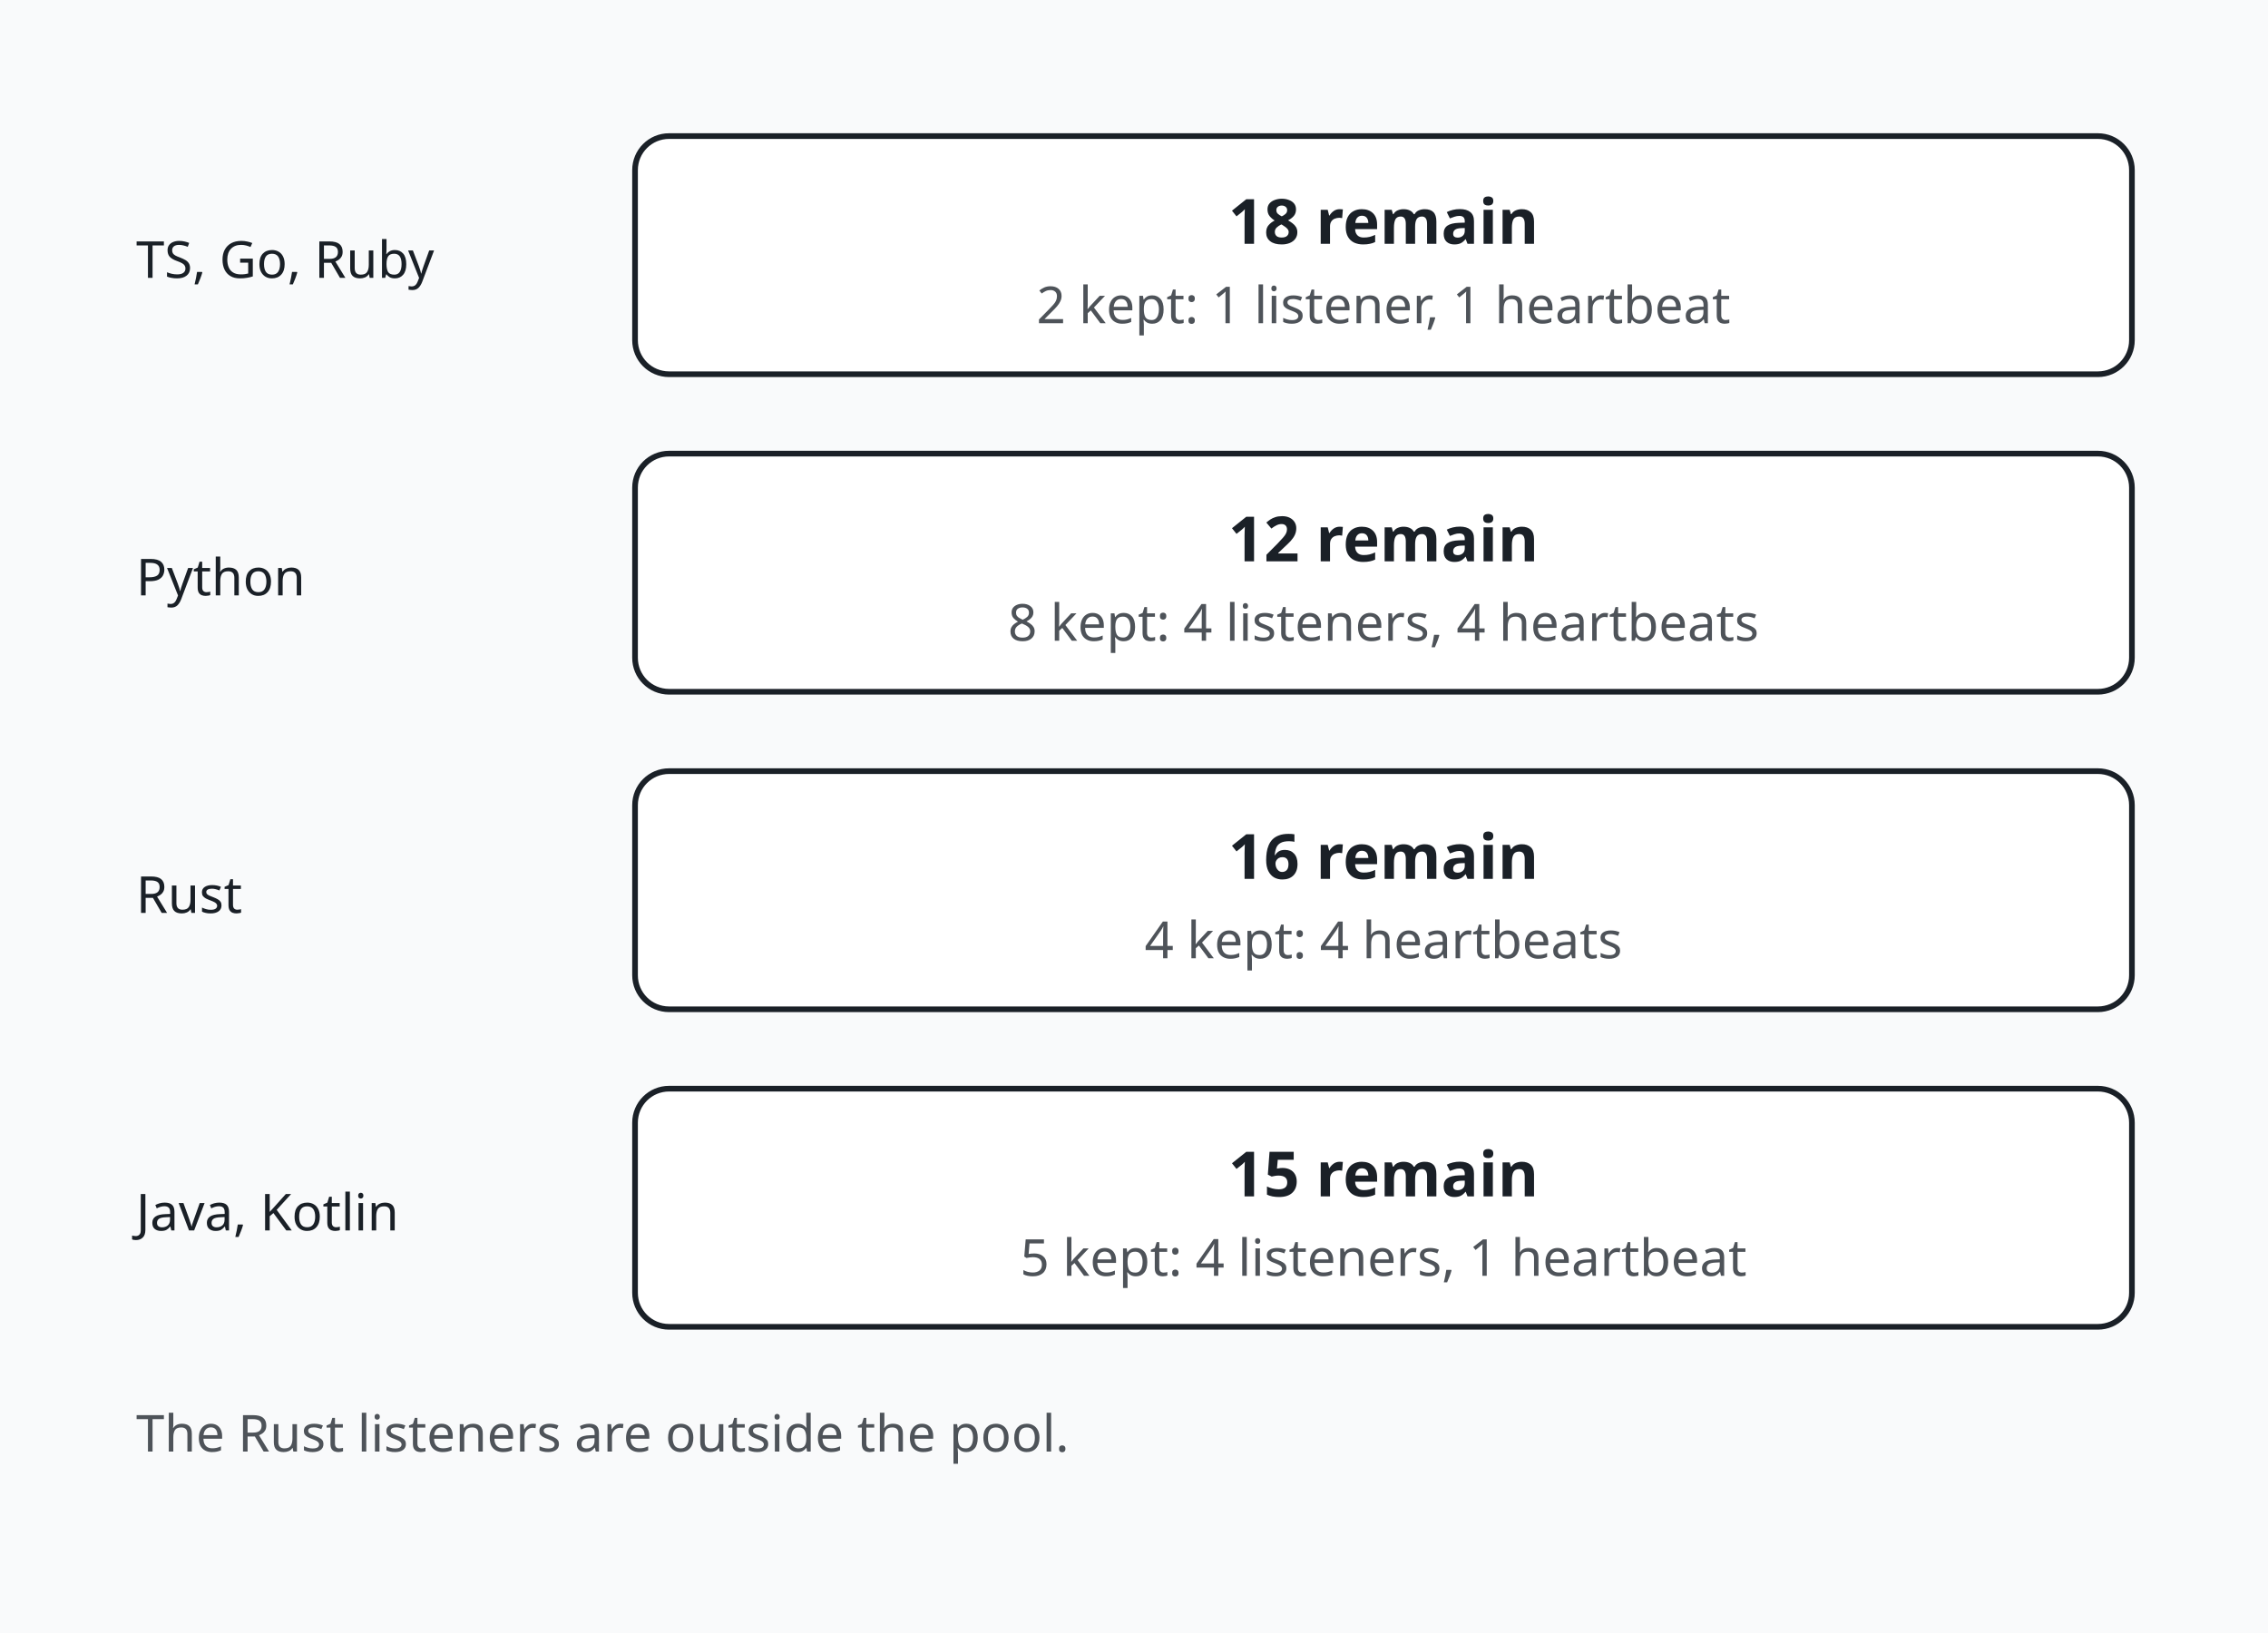
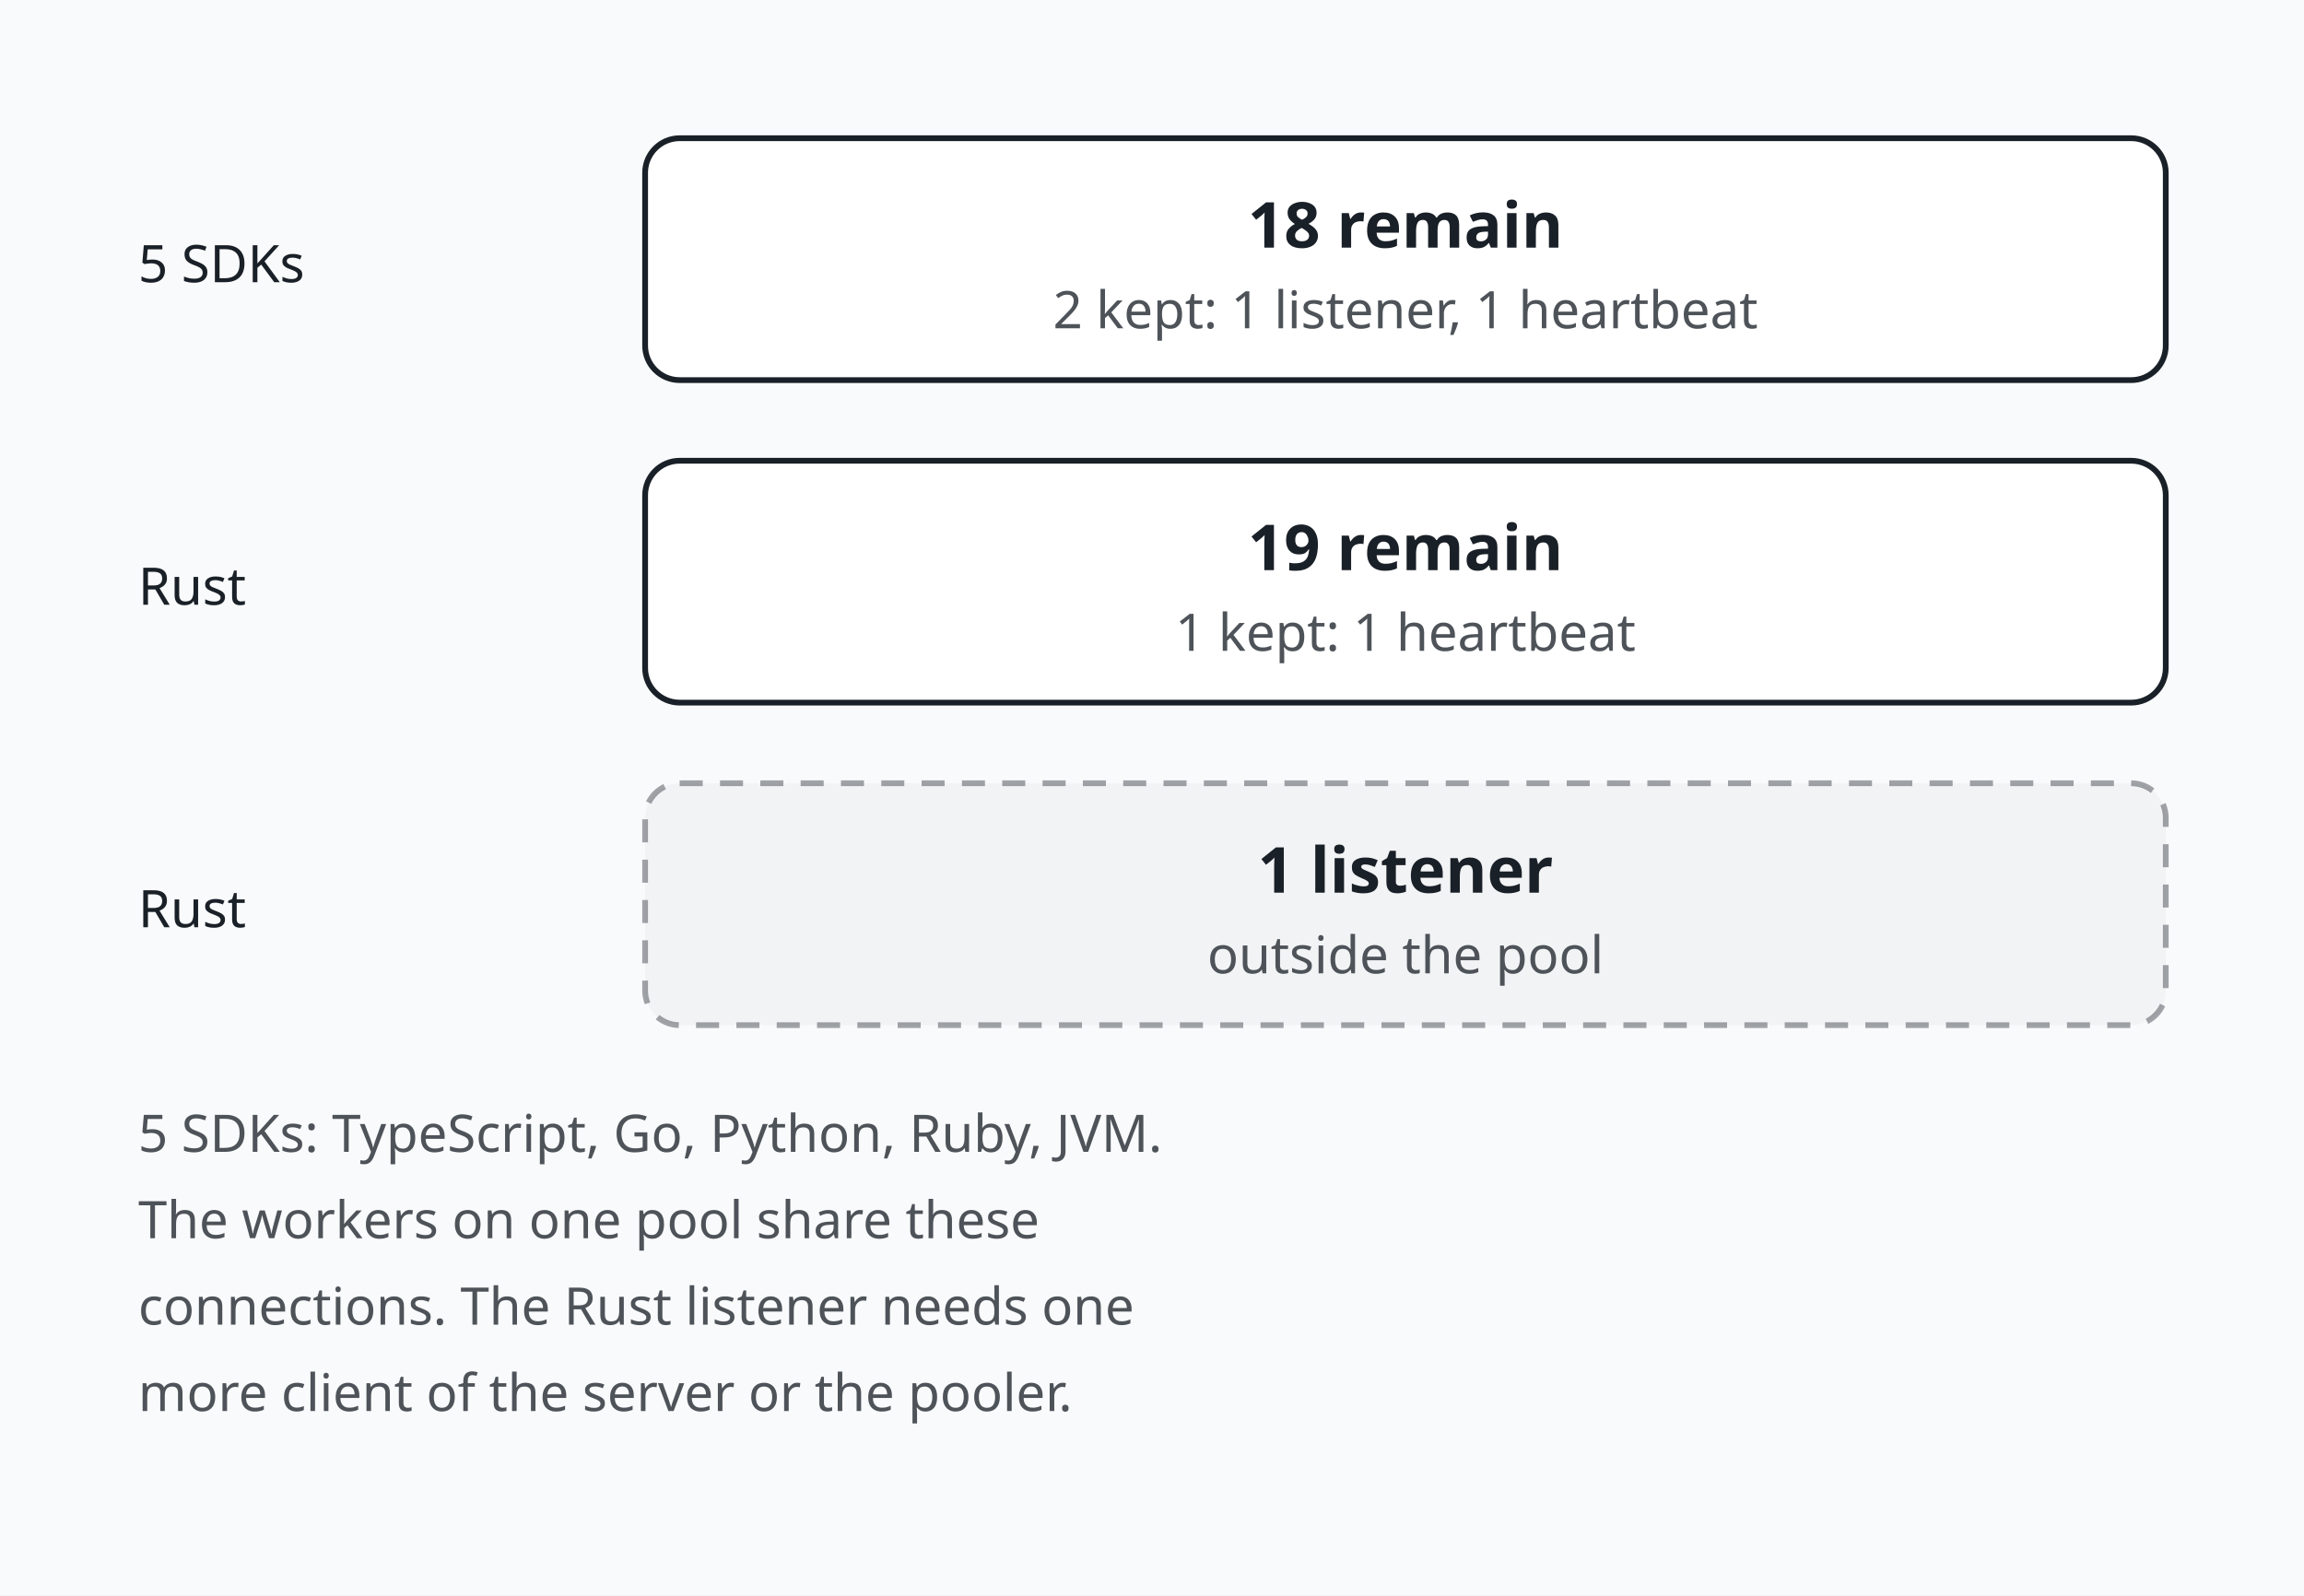
- <svg xmlns="http://www.w3.org/2000/svg" viewBox="0 0 400 288" width="400" height="288" role="img" aria-labelledby="pgbouncer-budget-narrow-light-title pgbouncer-budget-narrow-light-desc">
+ <svg xmlns="http://www.w3.org/2000/svg" viewBox="0 0 400 277" width="400" height="277" role="img" aria-labelledby="pgbouncer-budget-narrow-light-title pgbouncer-budget-narrow-light-desc">
  <defs>
    <marker id="arrow-light" markerWidth="8" markerHeight="6" refX="7" refY="3" orient="auto">
      <polygon points="0 0, 8 3, 0 6" fill="#4e5359" />
    </marker>
  </defs>
-   <rect width="400" height="288" fill="#f9fafb" />
-   <text x="24" y="49" fill="#1a2027" font-size="9" font-family="Geist Mono">TS, Go, Ruby</text>
+   <rect width="400" height="277" fill="#f9fafb" />
+   <text x="24" y="49" fill="#1a2027" font-size="9" font-family="Geist Mono">5 SDKs</text>
  <rect x="112" y="24" width="264" height="42" rx="6" fill="#f9fafb" />
  <rect x="112" y="24" width="264" height="42" rx="6" fill="#ffffff" stroke="#1a2027" stroke-width="1" />
  <text x="244" y="43" fill="#1a2027" font-size="11" font-weight="600" font-family="Geist" text-anchor="middle">18 remain</text>
  <text x="244" y="57" fill="#4e5359" font-size="9" font-family="Geist Mono" text-anchor="middle">2 kept: 1 listener, 1 heartbeat</text>
-   <text x="24" y="105" fill="#1a2027" font-size="9" font-family="Geist Mono">Python</text>
+   <text x="24" y="105" fill="#1a2027" font-size="9" font-family="Geist Mono">Rust</text>
  <rect x="112" y="80" width="264" height="42" rx="6" fill="#f9fafb" />
  <rect x="112" y="80" width="264" height="42" rx="6" fill="#ffffff" stroke="#1a2027" stroke-width="1" />
-   <text x="244" y="99" fill="#1a2027" font-size="11" font-weight="600" font-family="Geist" text-anchor="middle">12 remain</text>
-   <text x="244" y="113" fill="#4e5359" font-size="9" font-family="Geist Mono" text-anchor="middle">8 kept: 4 listeners, 4 heartbeats</text>
+   <text x="244" y="99" fill="#1a2027" font-size="11" font-weight="600" font-family="Geist" text-anchor="middle">19 remain</text>
+   <text x="244" y="113" fill="#4e5359" font-size="9" font-family="Geist Mono" text-anchor="middle">1 kept: 1 heartbeat</text>
  <text x="24" y="161" fill="#1a2027" font-size="9" font-family="Geist Mono">Rust</text>
  <rect x="112" y="136" width="264" height="42" rx="6" fill="#f9fafb" />
-   <rect x="112" y="136" width="264" height="42" rx="6" fill="#ffffff" stroke="#1a2027" stroke-width="1" />
-   <text x="244" y="155" fill="#1a2027" font-size="11" font-weight="600" font-family="Geist" text-anchor="middle">16 remain</text>
-   <text x="244" y="169" fill="#4e5359" font-size="9" font-family="Geist Mono" text-anchor="middle">4 kept: 4 heartbeats</text>
-   <text x="24" y="217" fill="#1a2027" font-size="9" font-family="Geist Mono">Java, Kotlin</text>
-   <rect x="112" y="192" width="264" height="42" rx="6" fill="#f9fafb" />
-   <rect x="112" y="192" width="264" height="42" rx="6" fill="#ffffff" stroke="#1a2027" stroke-width="1" />
-   <text x="244" y="211" fill="#1a2027" font-size="11" font-weight="600" font-family="Geist" text-anchor="middle">15 remain</text>
-   <text x="244" y="225" fill="#4e5359" font-size="9" font-family="Geist Mono" text-anchor="middle">5 kept: 4 listeners, 1 heartbeat</text>
-   <text x="24" y="256" fill="#4e5359" font-size="9" font-family="Geist Mono" font-weight="400" text-anchor="start">The Rust listeners are outside the pool.</text>
+   <rect x="112" y="136" width="264" height="42" rx="6" fill="rgba(26,32,39,0.03)" stroke="rgba(26,32,39,0.4)" stroke-width="1" stroke-dasharray="4,3" />
+   <text x="244" y="155" fill="#1a2027" font-size="11" font-weight="600" font-family="Geist" text-anchor="middle">1 listener</text>
+   <text x="244" y="169" fill="#4e5359" font-size="9" font-family="Geist Mono" text-anchor="middle">outside the pool</text>
+   <text x="24" y="200" fill="#4e5359" font-size="9" font-family="Geist Mono" font-weight="400" text-anchor="start">5 SDKs: TypeScript, Go, Python, Ruby, JVM.</text>
+   <text x="24" y="215" fill="#4e5359" font-size="9" font-family="Geist Mono" font-weight="400" text-anchor="start">The workers on one pool share these</text>
+   <text x="24" y="230" fill="#4e5359" font-size="9" font-family="Geist Mono" font-weight="400" text-anchor="start">connections. The Rust listener needs one</text>
+   <text x="24" y="245" fill="#4e5359" font-size="9" font-family="Geist Mono" font-weight="400" text-anchor="start">more client of the server or the pooler.</text>
</svg>
